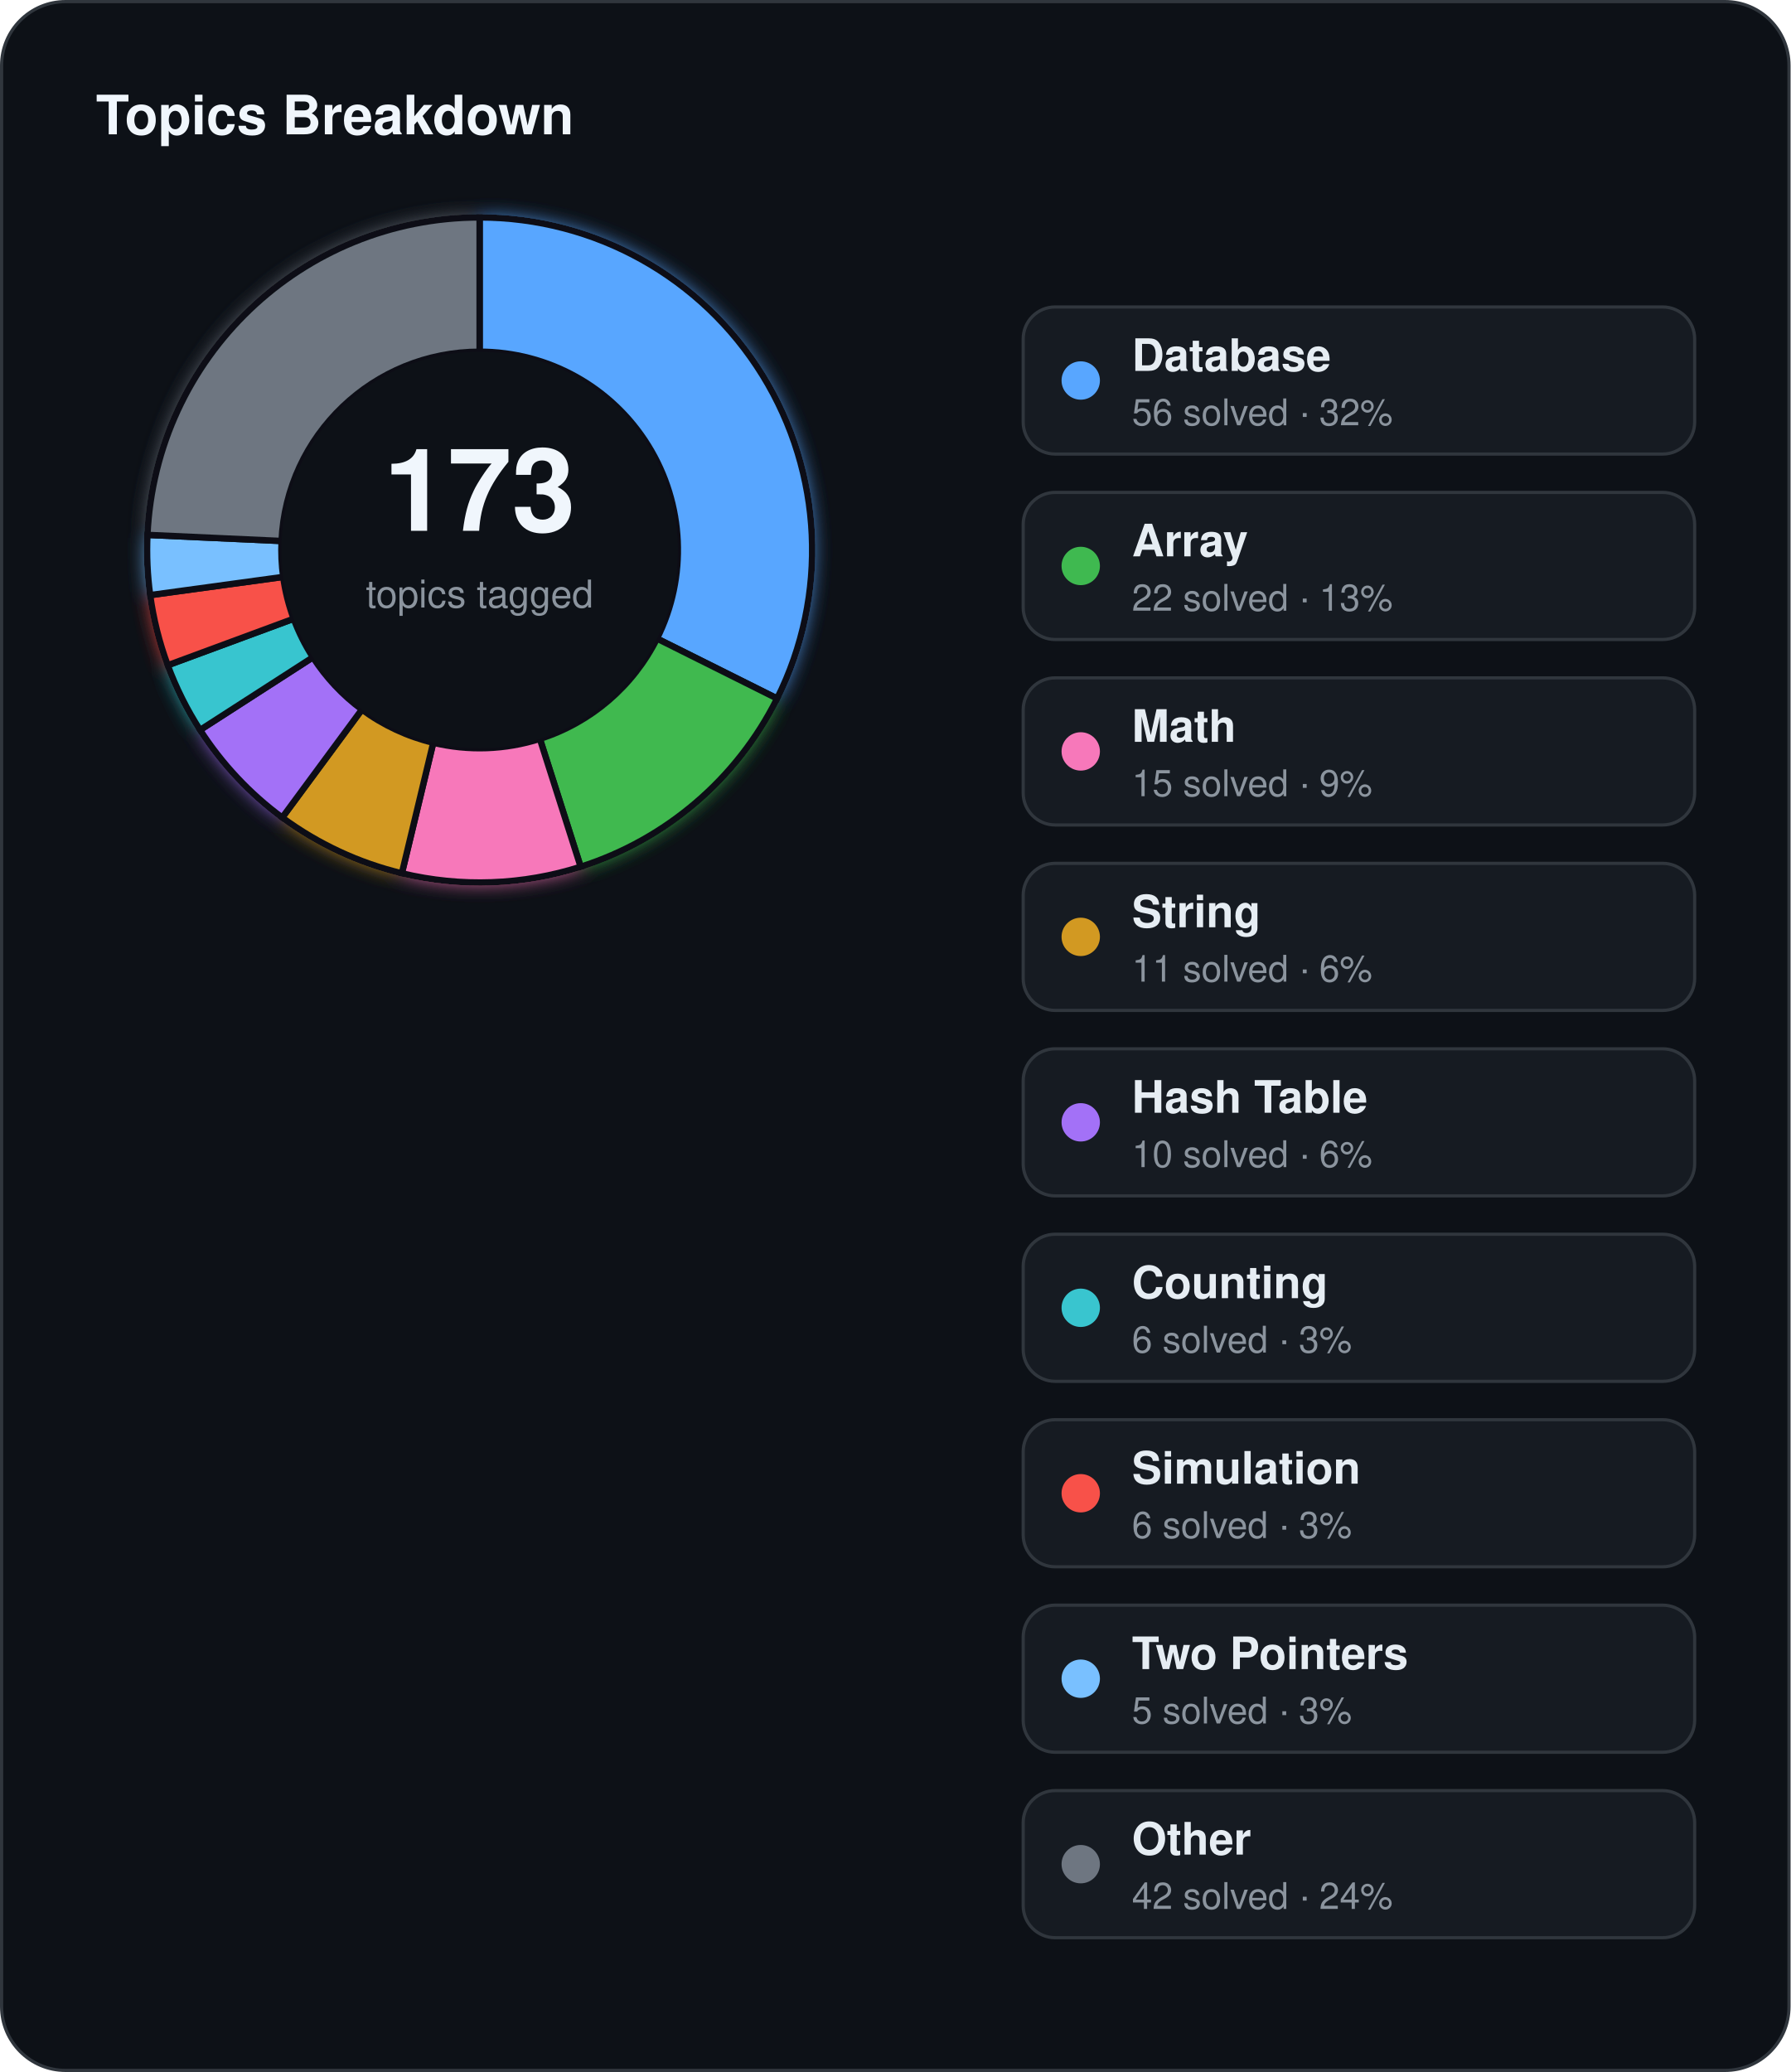
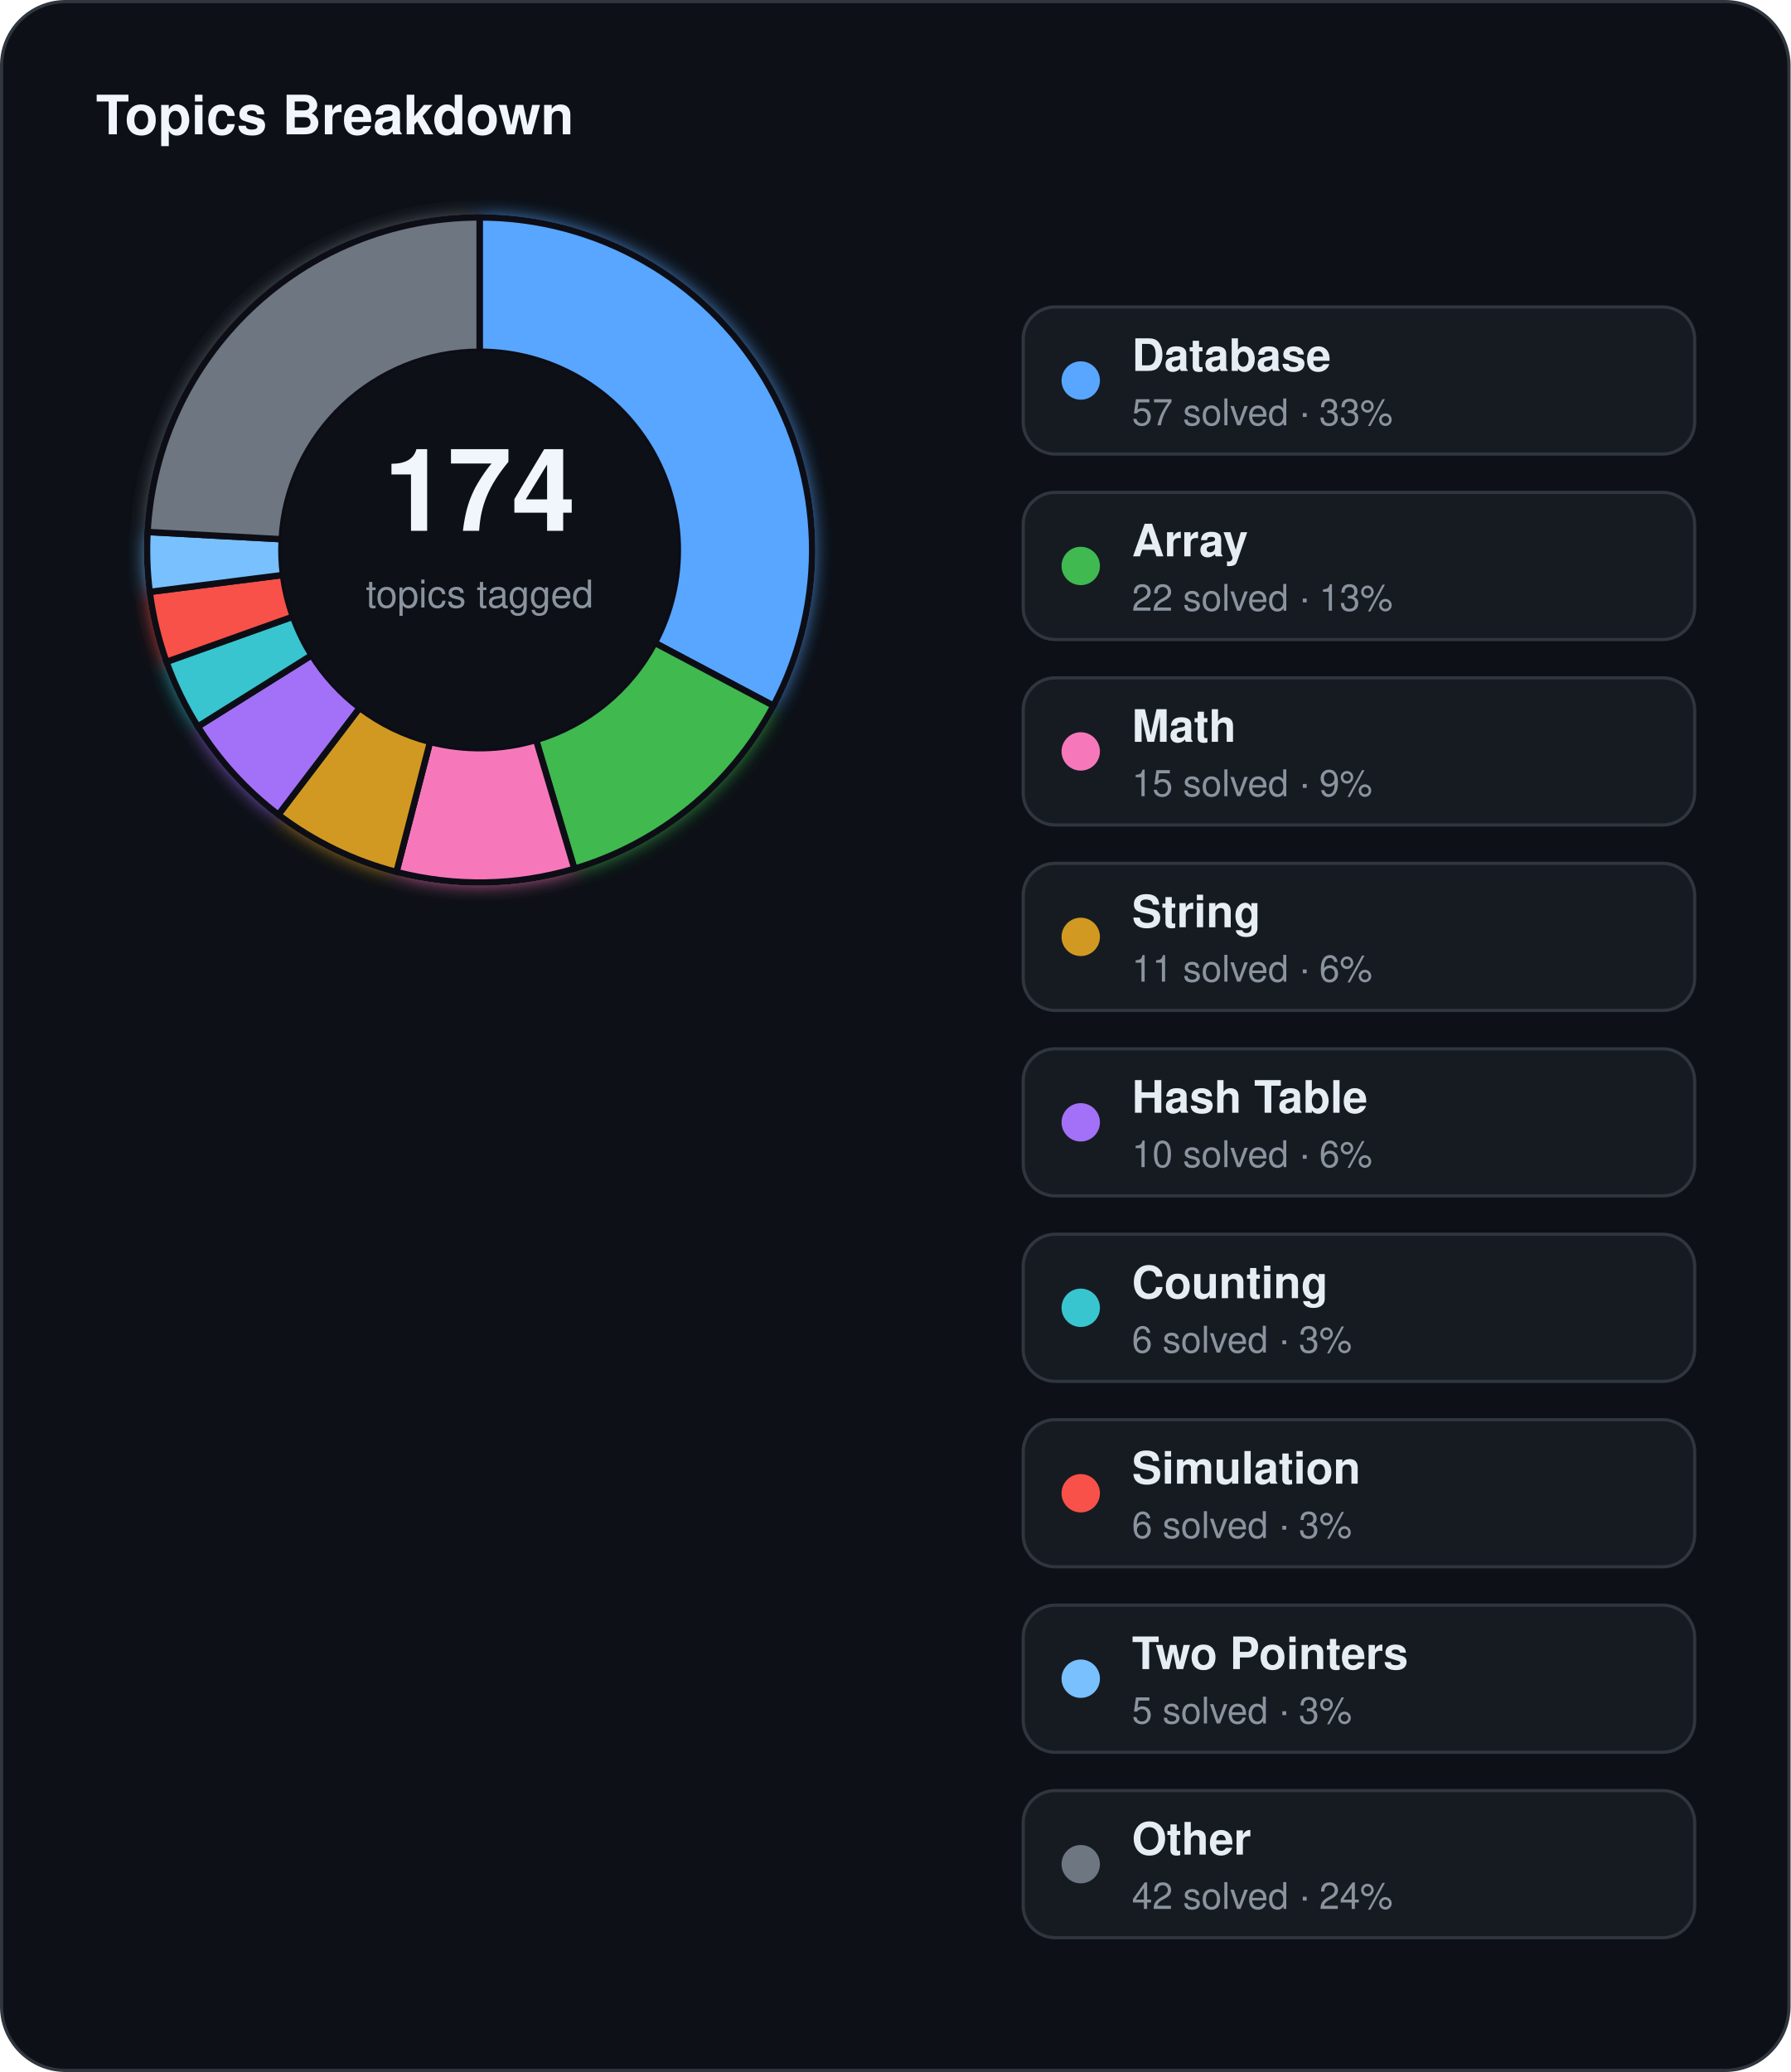
<svg xmlns="http://www.w3.org/2000/svg" width="560" height="648" viewBox="0 0 560 648">
  <defs>
    <filter id="topics-glow" x="-60%" y="-60%" width="220%" height="220%">
      <feGaussianBlur stdDeviation="3" result="blur" />
      <feMerge>
        <feMergeNode in="blur" />
        <feMergeNode in="SourceGraphic" />
      </feMerge>
    </filter>
  </defs>
  <rect x="0.5" y="0.5" width="559" height="647" rx="20" fill="#0d1117" stroke="#30363d" stroke-width="1" />
  <text x="30" y="42" fill="#f0f6fc" font-family="Segoe UI, Helvetica, Arial, sans-serif" font-size="17" font-weight="700">Topics Breakdown</text>
  <g filter="url(#topics-glow)">
-     <path d="M 150.00,68.00 A 104,104 0 0 1 243.05,218.46 L 205.47,199.70 A 62,62 0 0 0 150.00,110.00 Z" fill="#58a6ff" stroke="#0d1117" stroke-width="2" />
-     <path d="M 243.05,218.46 A 104,104 0 0 1 181.60,271.08 L 168.84,231.07 A 62,62 0 0 0 205.47,199.70 Z" fill="#3fb950" stroke="#0d1117" stroke-width="2" />
-     <path d="M 181.60,271.08 A 104,104 0 0 1 125.68,273.12 L 135.50,232.28 A 62,62 0 0 0 168.84,231.07 Z" fill="#f778ba" stroke="#0d1117" stroke-width="2" />
-     <path d="M 125.68,273.12 A 104,104 0 0 1 88.26,255.69 L 113.19,221.89 A 62,62 0 0 0 135.50,232.28 Z" fill="#d29922" stroke="#0d1117" stroke-width="2" />
-     <path d="M 88.26,255.69 A 104,104 0 0 1 62.56,228.30 L 97.87,205.56 A 62,62 0 0 0 113.19,221.89 Z" fill="#a371f7" stroke="#0d1117" stroke-width="2" />
-     <path d="M 62.56,228.30 A 104,104 0 0 1 52.45,208.06 L 91.85,193.50 A 62,62 0 0 0 97.87,205.56 Z" fill="#39c5cf" stroke="#0d1117" stroke-width="2" />
-     <path d="M 52.45,208.06 A 104,104 0 0 1 46.96,186.12 L 88.57,180.42 A 62,62 0 0 0 91.85,193.50 Z" fill="#f85149" stroke="#0d1117" stroke-width="2" />
-     <path d="M 46.96,186.12 A 104,104 0 0 1 46.11,167.28 L 88.06,169.19 A 62,62 0 0 0 88.57,180.42 Z" fill="#79c0ff" stroke="#0d1117" stroke-width="2" />
-     <path d="M 46.11,167.28 A 104,104 0 0 1 150.00,68.00 L 150.00,110.00 A 62,62 0 0 0 88.06,169.19 Z" fill="#6e7681" stroke="#0d1117" stroke-width="2" />
+     <path d="M 150.00,68.00 A 104,104 0 0 1 241.89,220.71 L 204.78,201.04 A 62,62 0 0 0 150.00,110.00 Z" fill="#58a6ff" stroke="#0d1117" stroke-width="2" />
+     <path d="M 241.89,220.71 A 104,104 0 0 1 179.63,271.69 L 167.66,231.43 A 62,62 0 0 0 204.78,201.04 Z" fill="#3fb950" stroke="#0d1117" stroke-width="2" />
+     <path d="M 179.63,271.69 A 104,104 0 0 1 123.99,272.70 L 134.49,232.03 A 62,62 0 0 0 167.66,231.43 Z" fill="#f778ba" stroke="#0d1117" stroke-width="2" />
+     <path d="M 123.99,272.70 A 104,104 0 0 1 87.06,254.79 L 112.48,221.36 A 62,62 0 0 0 134.49,232.03 Z" fill="#d29922" stroke="#0d1117" stroke-width="2" />
+     <path d="M 87.06,254.79 A 104,104 0 0 1 61.87,227.22 L 97.46,204.92 A 62,62 0 0 0 112.48,221.36 Z" fill="#a371f7" stroke="#0d1117" stroke-width="2" />
+     <path d="M 61.87,227.22 A 104,104 0 0 1 52.06,206.98 L 91.61,192.85 A 62,62 0 0 0 97.46,204.92 Z" fill="#39c5cf" stroke="#0d1117" stroke-width="2" />
+     <path d="M 52.06,206.98 A 104,104 0 0 1 46.83,185.11 L 88.49,179.82 A 62,62 0 0 0 91.61,192.85 Z" fill="#f85149" stroke="#0d1117" stroke-width="2" />
+     <path d="M 46.83,185.11 A 104,104 0 0 1 46.15,166.37 L 88.09,168.64 A 62,62 0 0 0 88.49,179.82 Z" fill="#79c0ff" stroke="#0d1117" stroke-width="2" />
+     <path d="M 46.15,166.37 A 104,104 0 0 1 150.00,68.00 L 150.00,110.00 A 62,62 0 0 0 88.09,168.64 Z" fill="#6e7681" stroke="#0d1117" stroke-width="2" />
  </g>
  <circle cx="150" cy="172" r="62" fill="#0d1117" />
-   <text x="150" y="166" text-anchor="middle" fill="#f0f6fc" font-family="Segoe UI, Helvetica, Arial, sans-serif" font-size="36" font-weight="700">173</text>
+   <text x="150" y="166" text-anchor="middle" fill="#f0f6fc" font-family="Segoe UI, Helvetica, Arial, sans-serif" font-size="36" font-weight="700">174</text>
  <text x="150" y="190" text-anchor="middle" fill="#8b949e" font-family="Segoe UI, Helvetica, Arial, sans-serif" font-size="12">topics tagged</text>
  <rect x="320" y="96" width="210" height="46" rx="10" fill="#161b22" stroke="#30363d" stroke-width="1" />
  <circle cx="338" cy="119" r="6" fill="#58a6ff" />
  <text x="354" y="116" fill="#e6edf3" font-family="Segoe UI, Helvetica, Arial, sans-serif" font-size="14" font-weight="600">Database</text>
-   <text x="354" y="133" fill="#8b949e" font-family="Segoe UI, Helvetica, Arial, sans-serif" font-size="11.5">56 solved · 32%</text>
+   <text x="354" y="133" fill="#8b949e" font-family="Segoe UI, Helvetica, Arial, sans-serif" font-size="11.5">57 solved · 33%</text>
  <rect x="320" y="154" width="210" height="46" rx="10" fill="#161b22" stroke="#30363d" stroke-width="1" />
  <circle cx="338" cy="177" r="6" fill="#3fb950" />
  <text x="354" y="174" fill="#e6edf3" font-family="Segoe UI, Helvetica, Arial, sans-serif" font-size="14" font-weight="600">Array</text>
  <text x="354" y="191" fill="#8b949e" font-family="Segoe UI, Helvetica, Arial, sans-serif" font-size="11.5">22 solved · 13%</text>
  <rect x="320" y="212" width="210" height="46" rx="10" fill="#161b22" stroke="#30363d" stroke-width="1" />
  <circle cx="338" cy="235" r="6" fill="#f778ba" />
  <text x="354" y="232" fill="#e6edf3" font-family="Segoe UI, Helvetica, Arial, sans-serif" font-size="14" font-weight="600">Math</text>
  <text x="354" y="249" fill="#8b949e" font-family="Segoe UI, Helvetica, Arial, sans-serif" font-size="11.5">15 solved · 9%</text>
  <rect x="320" y="270" width="210" height="46" rx="10" fill="#161b22" stroke="#30363d" stroke-width="1" />
  <circle cx="338" cy="293" r="6" fill="#d29922" />
  <text x="354" y="290" fill="#e6edf3" font-family="Segoe UI, Helvetica, Arial, sans-serif" font-size="14" font-weight="600">String</text>
  <text x="354" y="307" fill="#8b949e" font-family="Segoe UI, Helvetica, Arial, sans-serif" font-size="11.5">11 solved · 6%</text>
  <rect x="320" y="328" width="210" height="46" rx="10" fill="#161b22" stroke="#30363d" stroke-width="1" />
  <circle cx="338" cy="351" r="6" fill="#a371f7" />
  <text x="354" y="348" fill="#e6edf3" font-family="Segoe UI, Helvetica, Arial, sans-serif" font-size="14" font-weight="600">Hash Table</text>
  <text x="354" y="365" fill="#8b949e" font-family="Segoe UI, Helvetica, Arial, sans-serif" font-size="11.5">10 solved · 6%</text>
  <rect x="320" y="386" width="210" height="46" rx="10" fill="#161b22" stroke="#30363d" stroke-width="1" />
  <circle cx="338" cy="409" r="6" fill="#39c5cf" />
  <text x="354" y="406" fill="#e6edf3" font-family="Segoe UI, Helvetica, Arial, sans-serif" font-size="14" font-weight="600">Counting</text>
  <text x="354" y="423" fill="#8b949e" font-family="Segoe UI, Helvetica, Arial, sans-serif" font-size="11.5">6 solved · 3%</text>
  <rect x="320" y="444" width="210" height="46" rx="10" fill="#161b22" stroke="#30363d" stroke-width="1" />
  <circle cx="338" cy="467" r="6" fill="#f85149" />
  <text x="354" y="464" fill="#e6edf3" font-family="Segoe UI, Helvetica, Arial, sans-serif" font-size="14" font-weight="600">Simulation</text>
  <text x="354" y="481" fill="#8b949e" font-family="Segoe UI, Helvetica, Arial, sans-serif" font-size="11.5">6 solved · 3%</text>
  <rect x="320" y="502" width="210" height="46" rx="10" fill="#161b22" stroke="#30363d" stroke-width="1" />
  <circle cx="338" cy="525" r="6" fill="#79c0ff" />
  <text x="354" y="522" fill="#e6edf3" font-family="Segoe UI, Helvetica, Arial, sans-serif" font-size="14" font-weight="600">Two Pointers</text>
  <text x="354" y="539" fill="#8b949e" font-family="Segoe UI, Helvetica, Arial, sans-serif" font-size="11.5">5 solved · 3%</text>
  <rect x="320" y="560" width="210" height="46" rx="10" fill="#161b22" stroke="#30363d" stroke-width="1" />
  <circle cx="338" cy="583" r="6" fill="#6e7681" />
  <text x="354" y="580" fill="#e6edf3" font-family="Segoe UI, Helvetica, Arial, sans-serif" font-size="14" font-weight="600">Other</text>
  <text x="354" y="597" fill="#8b949e" font-family="Segoe UI, Helvetica, Arial, sans-serif" font-size="11.5">42 solved · 24%</text>
</svg>
